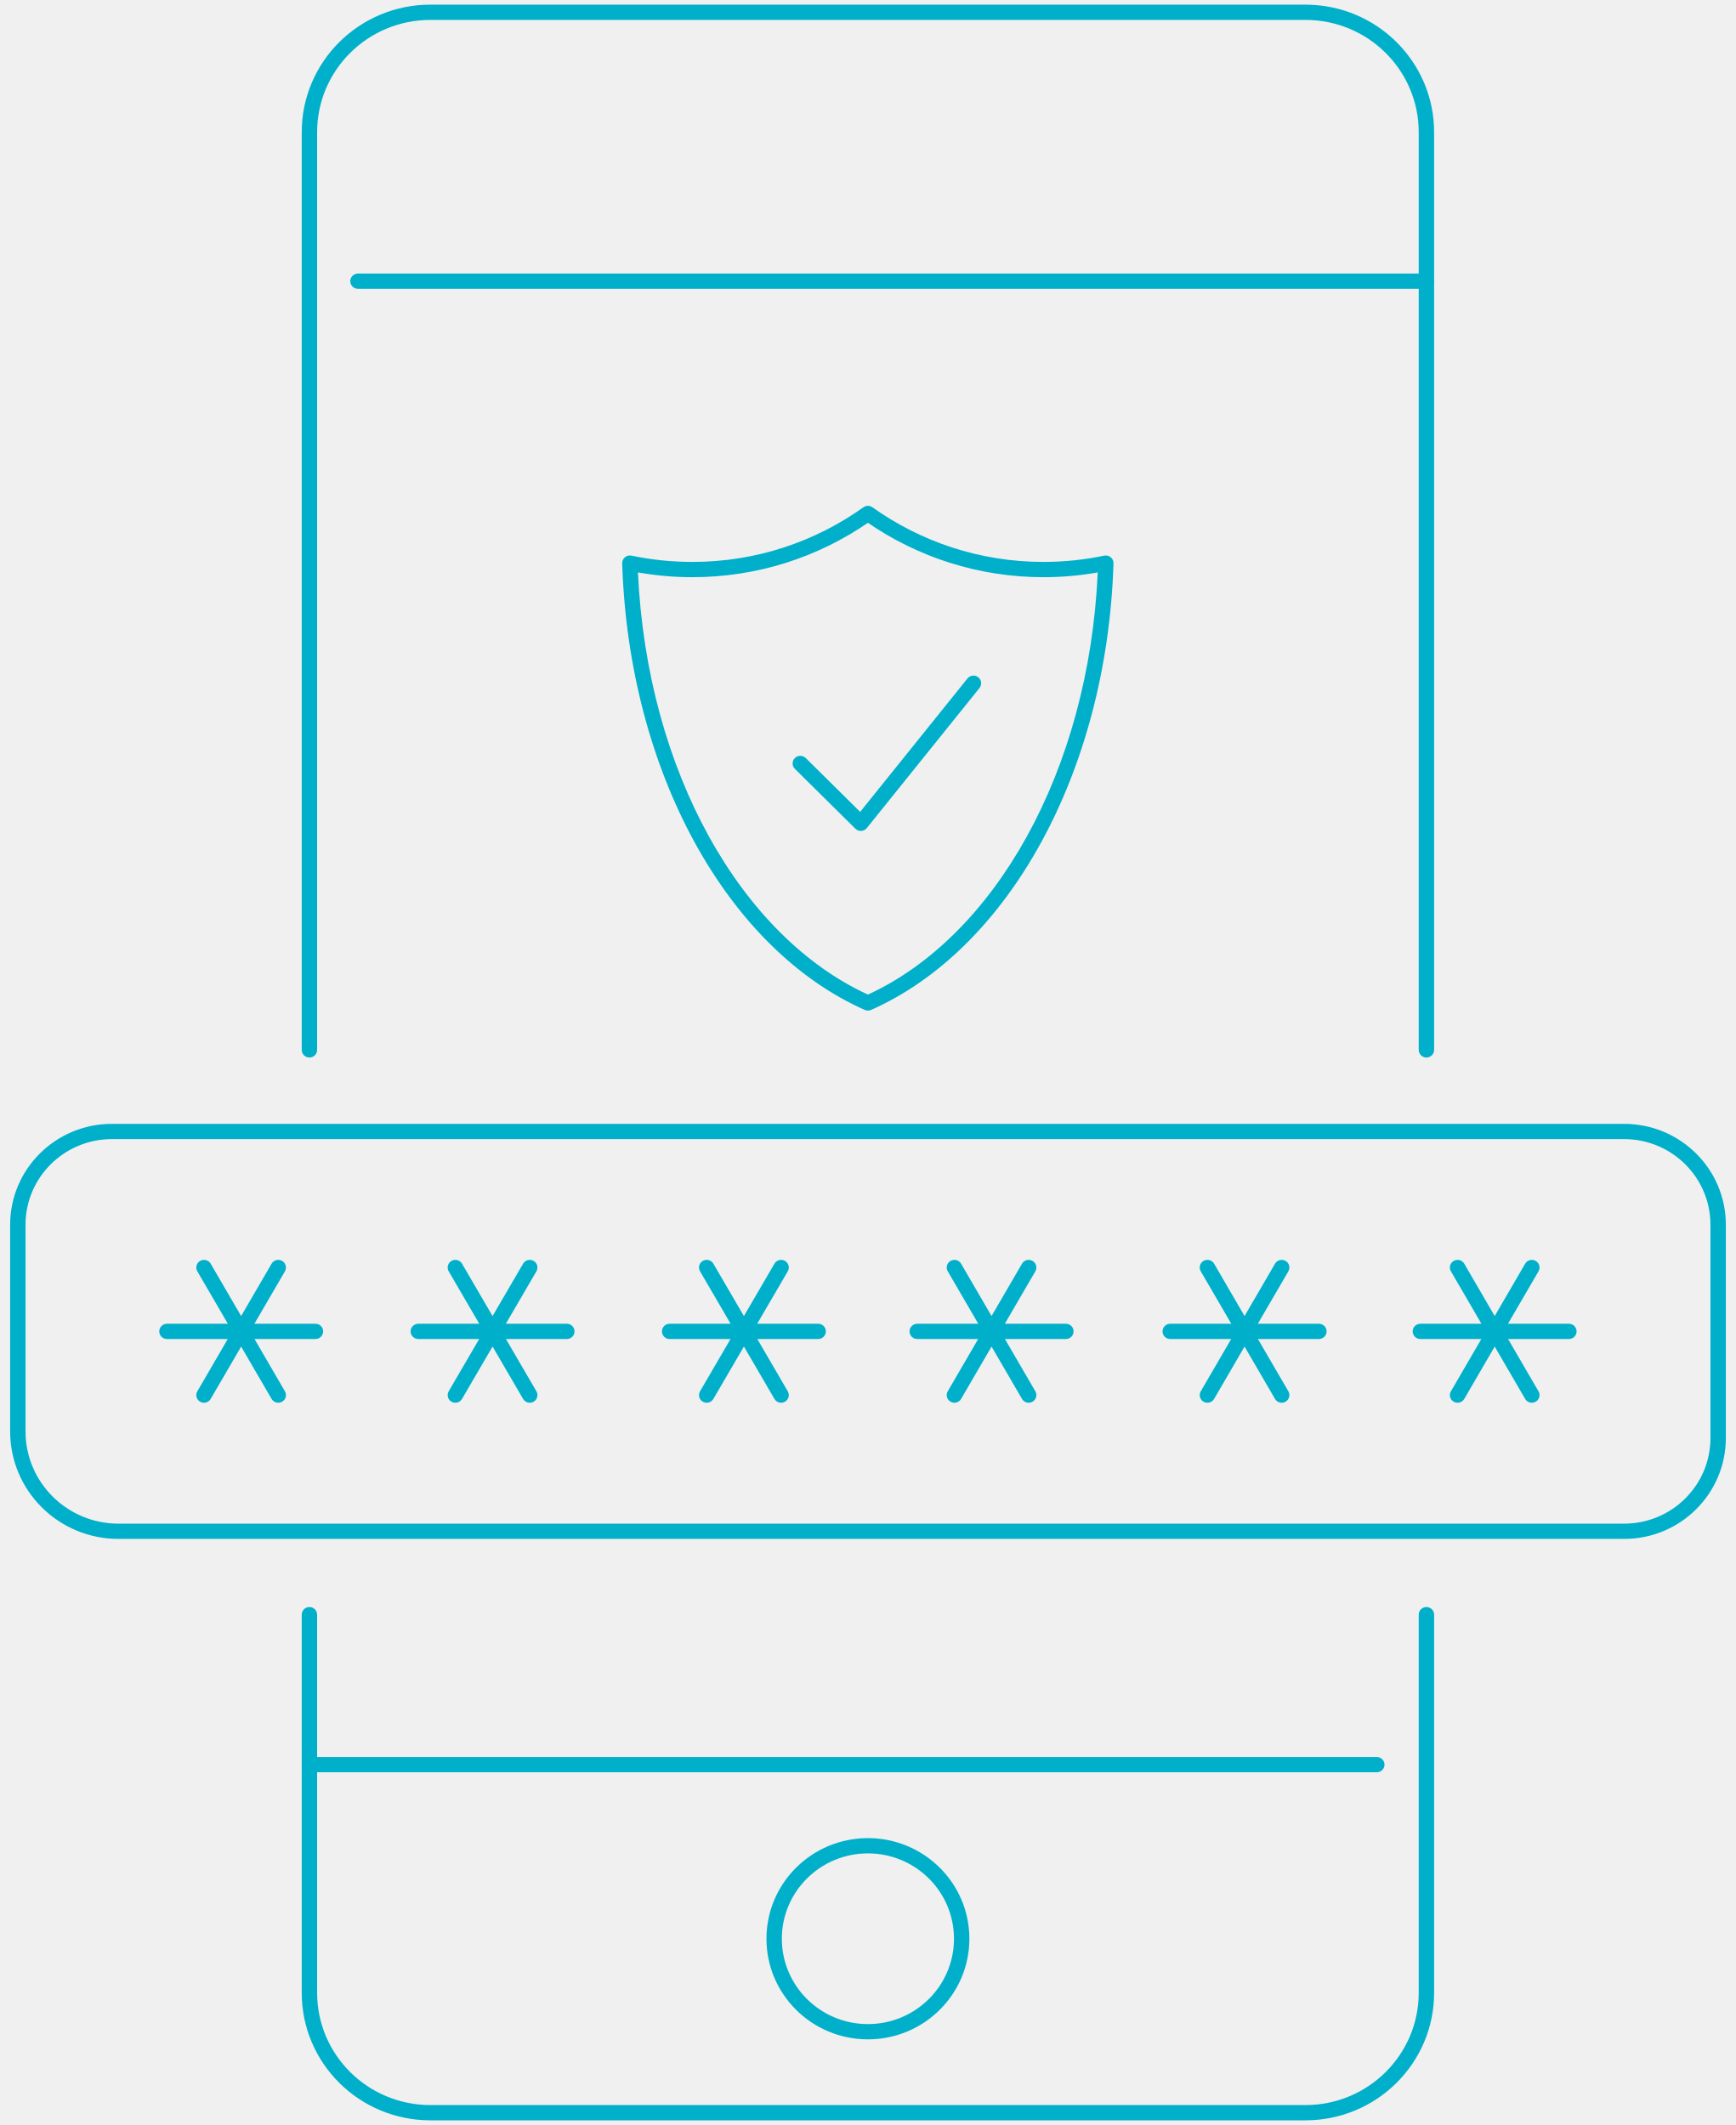
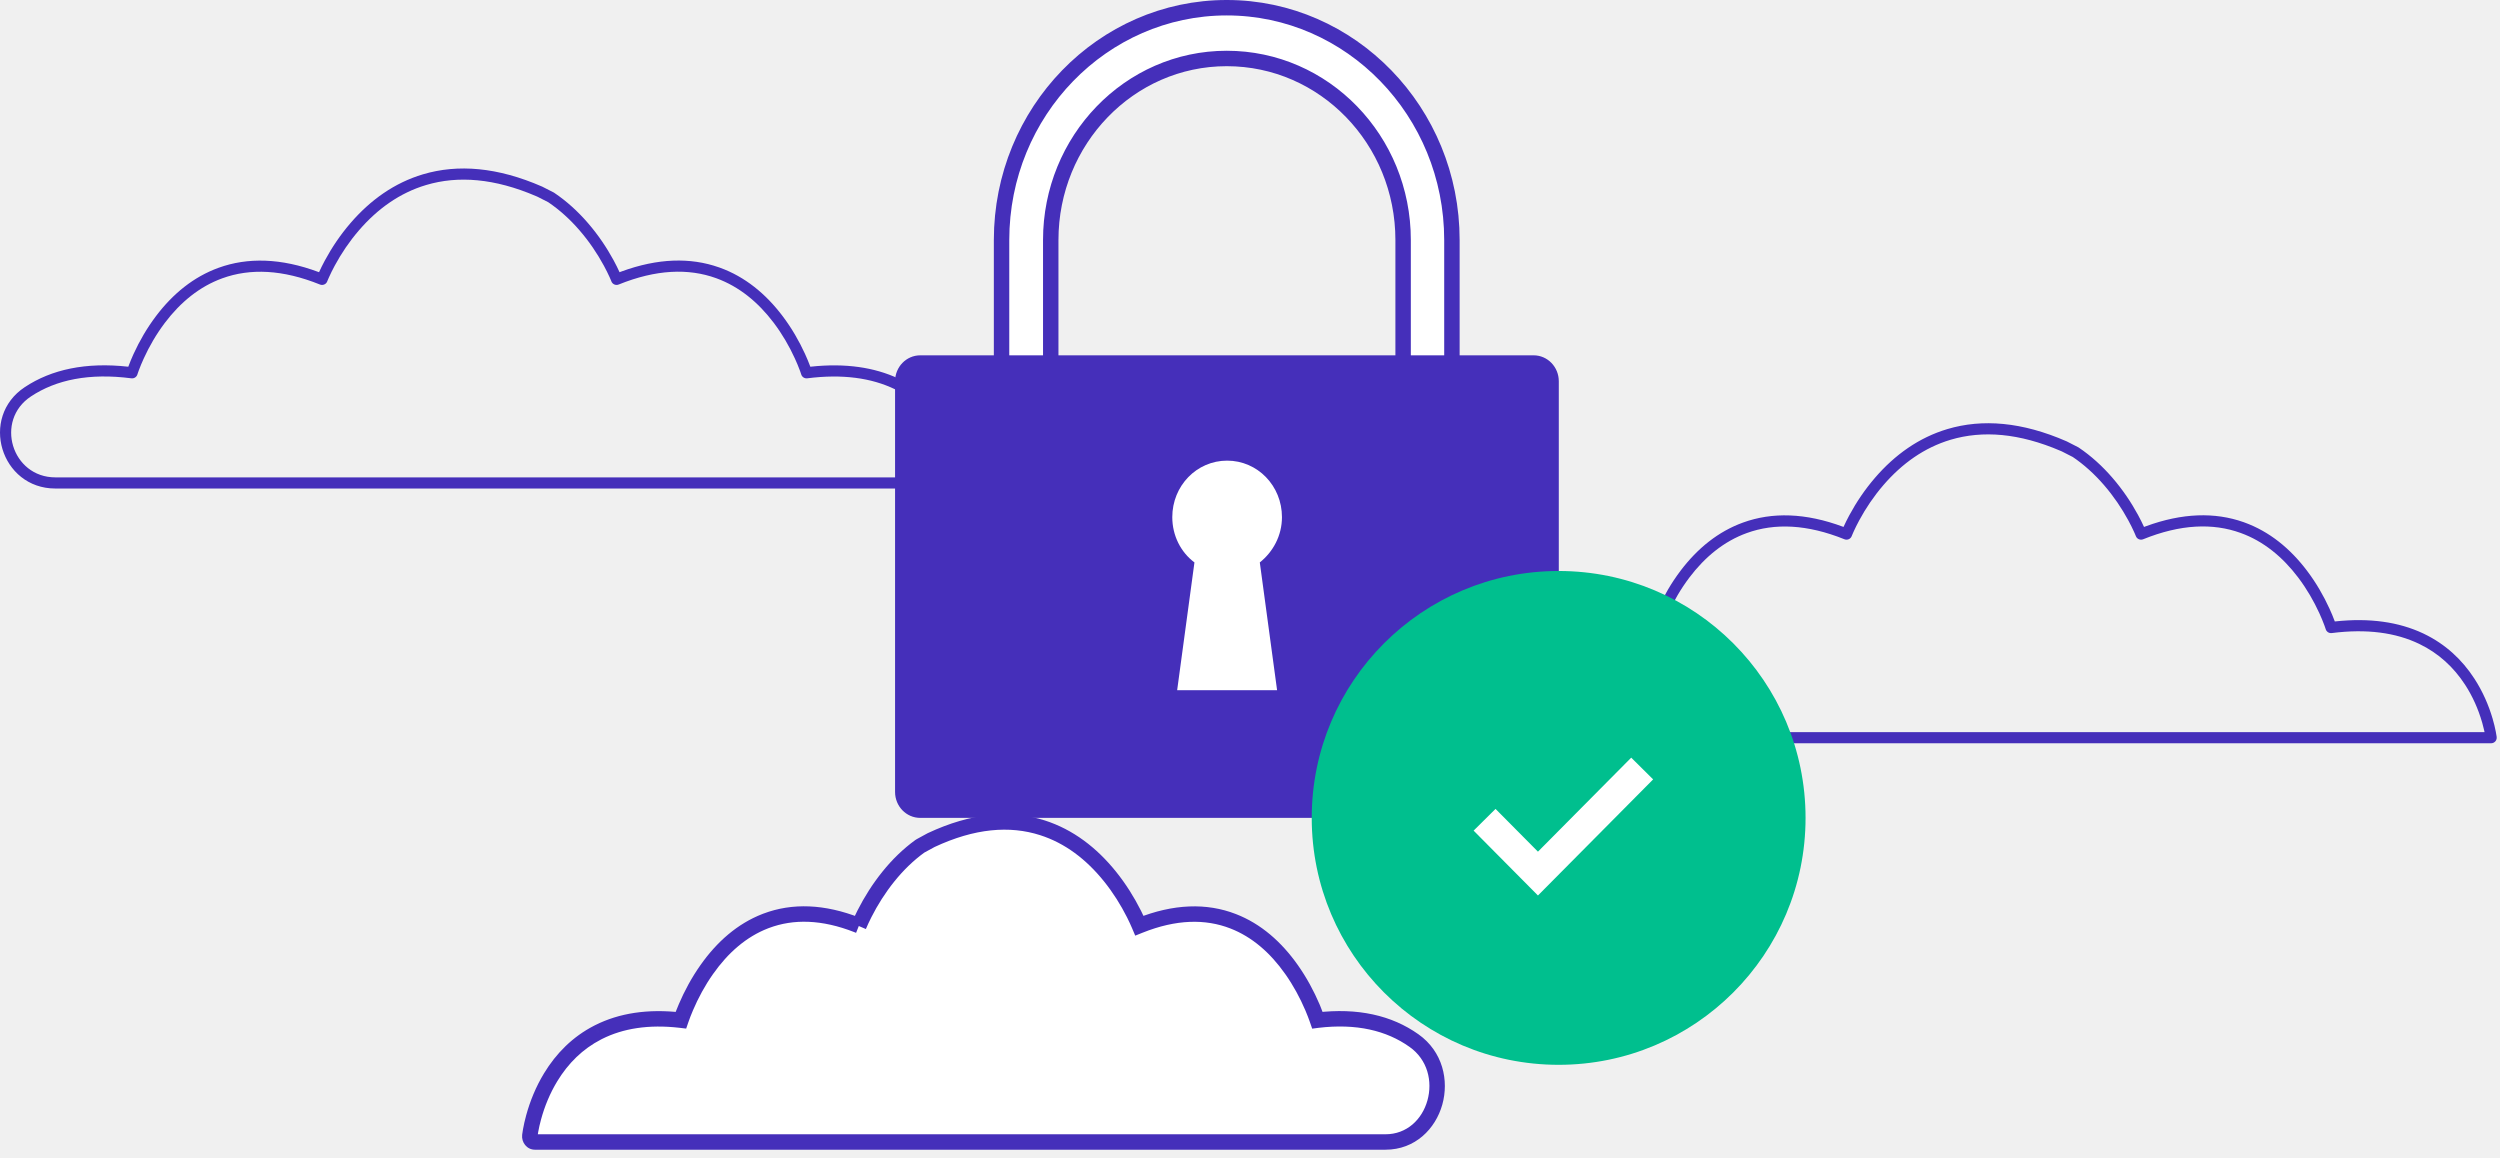
- <svg xmlns="http://www.w3.org/2000/svg" width="107" height="131" viewBox="0 0 107 131" fill="none">
-   <path fill-rule="evenodd" clip-rule="evenodd" d="M26.528 1.228C22.67 1.228 19.546 4.327 19.546 8.154V64.723C19.546 64.983 19.333 65.194 19.071 65.194C18.809 65.194 18.597 64.983 18.597 64.723V8.154C18.597 3.807 22.146 0.287 26.528 0.287H80.462C84.844 0.287 88.394 3.807 88.394 8.154V17.343C88.394 17.603 88.181 17.814 87.919 17.814C87.657 17.814 87.445 17.603 87.445 17.343V8.154C87.445 4.327 84.32 1.228 80.462 1.228H26.528Z" fill="#00B0CA" />
-   <path fill-rule="evenodd" clip-rule="evenodd" d="M87.919 99.069C88.181 99.069 88.394 99.279 88.394 99.539V122.846C88.394 127.192 84.844 130.712 80.462 130.712H26.528C22.146 130.712 18.597 127.192 18.597 122.846V108.784C18.597 108.524 18.809 108.314 19.071 108.314C19.333 108.314 19.546 108.524 19.546 108.784V122.846C19.546 126.672 22.67 129.771 26.528 129.771H80.462C84.32 129.771 87.445 126.672 87.445 122.846V99.539C87.445 99.279 87.657 99.069 87.919 99.069Z" fill="#00B0CA" />
-   <path fill-rule="evenodd" clip-rule="evenodd" d="M21.589 17.334C21.589 17.074 21.801 16.863 22.063 16.863H87.919C88.181 16.863 88.394 17.074 88.394 17.334C88.394 17.594 88.181 17.804 87.919 17.804H22.063C21.801 17.804 21.589 17.594 21.589 17.334Z" fill="#00B0CA" />
-   <path fill-rule="evenodd" clip-rule="evenodd" d="M18.597 108.784C18.597 108.524 18.809 108.314 19.071 108.314H84.862C85.124 108.314 85.336 108.524 85.336 108.784C85.336 109.044 85.124 109.255 84.862 109.255H19.071C18.809 109.255 18.597 109.044 18.597 108.784Z" fill="#00B0CA" />
-   <path fill-rule="evenodd" clip-rule="evenodd" d="M53.495 114.256C50.566 114.256 48.19 116.612 48.19 119.518C48.19 122.423 50.566 124.779 53.495 124.779C56.425 124.779 58.8 122.423 58.8 119.518C58.8 116.612 56.425 114.256 53.495 114.256ZM47.242 119.518C47.242 116.092 50.041 113.315 53.495 113.315C56.949 113.315 59.749 116.092 59.749 119.518C59.749 122.943 56.949 125.72 53.495 125.72C50.041 125.72 47.242 122.943 47.242 119.518Z" fill="#00B0CA" />
-   <path fill-rule="evenodd" clip-rule="evenodd" d="M53.218 31.272C53.384 31.154 53.607 31.154 53.772 31.272C56.743 33.389 60.385 34.641 64.317 34.641C65.598 34.641 66.852 34.506 68.06 34.254C68.203 34.224 68.351 34.261 68.463 34.353C68.574 34.446 68.637 34.584 68.632 34.729C68.228 47.621 62.135 58.517 53.689 62.259C53.566 62.313 53.425 62.313 53.302 62.259C44.855 58.517 38.763 47.621 38.349 34.729C38.344 34.585 38.407 34.447 38.518 34.354C38.63 34.261 38.778 34.224 38.92 34.254C40.139 34.506 41.392 34.641 42.673 34.641C46.615 34.641 50.248 33.389 53.218 31.272ZM53.495 32.23C50.422 34.34 46.7 35.582 42.673 35.582C41.533 35.582 40.413 35.48 39.321 35.288C39.886 47.601 45.719 57.744 53.495 61.313C61.271 57.744 67.104 47.601 67.661 35.289C66.575 35.481 65.457 35.582 64.317 35.582C60.3 35.582 56.569 34.34 53.495 32.23ZM60.297 41.751C60.502 41.913 60.536 42.209 60.373 42.413L53.428 51.047C53.344 51.152 53.219 51.216 53.084 51.224C52.949 51.231 52.818 51.182 52.722 51.087L48.994 47.398C48.808 47.215 48.808 46.917 48.993 46.733C49.178 46.549 49.478 46.549 49.664 46.732L53.017 50.05L59.631 41.826C59.794 41.623 60.093 41.589 60.297 41.751Z" fill="#00B0CA" />
-   <path fill-rule="evenodd" clip-rule="evenodd" d="M0.625 75.503C0.625 72.072 3.428 69.282 6.897 69.282V69.752V70.223C3.953 70.223 1.574 72.591 1.574 75.503V88.242C1.574 91.384 4.139 93.929 7.307 93.929H100.103C103.047 93.929 105.426 91.561 105.426 88.649V75.503C105.426 72.583 103.038 70.223 100.103 70.223H6.898C6.898 70.223 6.897 70.223 6.897 69.752C6.897 69.282 6.898 69.282 6.898 69.282H100.103C103.561 69.282 106.375 72.062 106.375 75.503V88.649C106.375 92.079 103.572 94.87 100.103 94.87H7.307C3.615 94.87 0.625 91.904 0.625 88.242V75.503Z" fill="#00B0CA" />
-   <path fill-rule="evenodd" clip-rule="evenodd" d="M12.337 77.73C12.564 77.6 12.854 77.677 12.985 77.902L14.863 81.13L16.74 77.902C16.871 77.677 17.161 77.6 17.388 77.73C17.615 77.86 17.693 78.147 17.562 78.373L15.681 81.605H19.444C19.706 81.605 19.918 81.816 19.918 82.076C19.918 82.336 19.706 82.546 19.444 82.546H15.687L17.562 85.77C17.693 85.995 17.615 86.282 17.388 86.412C17.161 86.542 16.871 86.465 16.74 86.24L14.863 83.013L12.985 86.24C12.854 86.465 12.564 86.542 12.337 86.412C12.11 86.282 12.032 85.995 12.163 85.77L14.038 82.546H10.29C10.028 82.546 9.816 82.336 9.816 82.076C9.816 81.816 10.028 81.605 10.29 81.605H14.044L12.163 78.373C12.032 78.147 12.11 77.86 12.337 77.73ZM58.59 77.73C58.817 77.6 59.107 77.677 59.238 77.902L61.116 81.13L62.993 77.902C63.124 77.677 63.414 77.6 63.641 77.73C63.868 77.86 63.946 78.147 63.815 78.373L61.934 81.605H65.697C65.959 81.605 66.171 81.816 66.171 82.076C66.171 82.336 65.959 82.546 65.697 82.546H61.94L63.815 85.77C63.946 85.995 63.868 86.282 63.641 86.412C63.414 86.542 63.124 86.465 62.993 86.24L61.116 83.013L59.238 86.24C59.107 86.465 58.817 86.542 58.59 86.412C58.363 86.282 58.285 85.995 58.416 85.77L60.291 82.546H56.534C56.272 82.546 56.06 82.336 56.06 82.076C56.06 81.816 56.272 81.605 56.534 81.605H60.297L58.416 78.373C58.285 78.147 58.363 77.86 58.59 77.73ZM74.185 77.73C74.412 77.6 74.702 77.677 74.833 77.902L76.71 81.13L78.588 77.902C78.719 77.677 79.009 77.6 79.236 77.73C79.463 77.86 79.541 78.147 79.41 78.373L77.529 81.605H81.292C81.554 81.605 81.766 81.816 81.766 82.076C81.766 82.336 81.554 82.546 81.292 82.546H77.534L79.41 85.77C79.541 85.995 79.463 86.282 79.236 86.412C79.009 86.542 78.719 86.465 78.588 86.24L76.71 83.013L74.833 86.24C74.702 86.465 74.412 86.542 74.185 86.412C73.958 86.282 73.88 85.995 74.011 85.77L75.886 82.546H72.129C71.867 82.546 71.654 82.336 71.654 82.076C71.654 81.816 71.867 81.605 72.129 81.605H75.892L74.011 78.373C73.88 78.147 73.958 77.86 74.185 77.73ZM89.603 77.73C89.83 77.6 90.12 77.677 90.251 77.902L92.128 81.13L94.006 77.902C94.137 77.677 94.427 77.6 94.654 77.73C94.881 77.86 94.958 78.147 94.828 78.373L92.947 81.605H96.7C96.962 81.605 97.175 81.816 97.175 82.076C97.175 82.336 96.962 82.546 96.7 82.546H92.952L94.828 85.77C94.958 85.995 94.881 86.282 94.654 86.412C94.427 86.542 94.137 86.465 94.006 86.24L92.128 83.013L90.251 86.24C90.12 86.465 89.83 86.542 89.603 86.412C89.376 86.282 89.298 85.995 89.429 85.77L91.304 82.546H87.547C87.285 82.546 87.072 82.336 87.072 82.076C87.072 81.816 87.285 81.605 87.547 81.605H91.309L89.429 78.373C89.298 78.147 89.376 77.86 89.603 77.73ZM27.829 77.73C28.056 77.6 28.346 77.677 28.477 77.902L30.36 81.131L32.242 77.902C32.373 77.677 32.663 77.6 32.89 77.73C33.117 77.86 33.194 78.148 33.063 78.373L31.179 81.605H34.936C35.198 81.605 35.411 81.816 35.411 82.076C35.411 82.336 35.198 82.546 34.936 82.546H31.184L33.063 85.769C33.194 85.994 33.117 86.282 32.89 86.412C32.663 86.542 32.373 86.465 32.242 86.24L30.36 83.011L28.477 86.24C28.346 86.465 28.056 86.542 27.829 86.412C27.602 86.282 27.525 85.994 27.656 85.769L29.535 82.546H25.783C25.521 82.546 25.308 82.336 25.308 82.076C25.308 81.816 25.521 81.605 25.783 81.605H29.54L27.656 78.373C27.525 78.148 27.602 77.86 27.829 77.73ZM43.321 77.73C43.548 77.6 43.838 77.677 43.969 77.902L45.852 81.131L47.734 77.902C47.865 77.677 48.155 77.6 48.382 77.73C48.609 77.86 48.687 78.148 48.556 78.373L46.671 81.605H50.429C50.691 81.605 50.903 81.816 50.903 82.076C50.903 82.336 50.691 82.546 50.429 82.546H46.677L48.556 85.769C48.687 85.994 48.609 86.282 48.382 86.412C48.155 86.542 47.865 86.465 47.734 86.24L45.852 83.011L43.969 86.24C43.838 86.465 43.548 86.542 43.321 86.412C43.094 86.282 43.017 85.994 43.148 85.769L45.027 82.546H41.275C41.013 82.546 40.8 82.336 40.8 82.076C40.8 81.816 41.013 81.605 41.275 81.605H45.032L43.148 78.373C43.017 78.148 43.094 77.86 43.321 77.73Z" fill="#00B0CA" />
-   <path fill-rule="evenodd" clip-rule="evenodd" d="M87.919 16.854C88.181 16.854 88.394 17.065 88.394 17.325V64.723C88.394 64.983 88.181 65.194 87.919 65.194C87.657 65.194 87.445 64.983 87.445 64.723V17.325C87.445 17.065 87.657 16.854 87.919 16.854Z" fill="#00B0CA" />
-   <path fill-rule="evenodd" clip-rule="evenodd" d="M19.071 99.069C19.333 99.069 19.546 99.279 19.546 99.539V108.84C19.546 109.1 19.333 109.31 19.071 109.31C18.809 109.31 18.597 109.1 18.597 108.84V99.539C18.597 99.279 18.809 99.069 19.071 99.069Z" fill="#00B0CA" />
+ <svg xmlns="http://www.w3.org/2000/svg" width="162" height="75" viewBox="0 0 162 75" fill="none">
+   <path fill-rule="evenodd" clip-rule="evenodd" d="M22.713 14.455C24.004 12.956 25.562 11.847 27.404 11.297C29.673 10.619 32.246 10.832 35.125 12.089L35.145 12.098L35.877 12.471C35.89 12.478 35.903 12.486 35.915 12.494C36.721 13.037 37.448 13.7 38.099 14.454C38.763 15.221 39.314 16.042 39.76 16.863C39.911 17.142 40.04 17.403 40.147 17.639L40.147 17.639L40.157 17.66C40.154 17.653 40.15 17.646 40.147 17.639L40.269 17.593C42.633 16.727 44.738 16.673 46.587 17.324L46.656 17.348C48.271 17.934 49.616 19.03 50.713 20.483C51.301 21.261 51.781 22.094 52.162 22.926C52.295 23.218 52.407 23.489 52.498 23.733L52.509 23.764L52.544 23.76C54.776 23.521 56.66 23.8 58.218 24.531L58.293 24.567C59.675 25.231 60.751 26.23 61.556 27.469C62.091 28.295 62.476 29.177 62.734 30.059C62.825 30.368 62.894 30.656 62.943 30.915C62.967 31.036 62.982 31.133 62.992 31.2L62.998 31.253C63.023 31.468 62.856 31.656 62.641 31.656H3.587C0.044 31.656 -1.351 27.036 1.611 25.083C3.331 23.943 5.559 23.456 8.312 23.763L8.314 23.763L8.353 23.66C8.428 23.46 8.518 23.244 8.621 23.014L8.66 22.927C9.04 22.095 9.52 21.263 10.107 20.485C11.203 19.034 12.547 17.939 14.163 17.353C16.052 16.668 18.212 16.721 20.645 17.628L20.675 17.639L20.698 17.587C20.788 17.39 20.893 17.177 21.014 16.95L21.06 16.864C21.503 16.043 22.052 15.222 22.713 14.455ZM35.53 13.105L34.828 12.748L34.745 12.712C32.055 11.556 29.687 11.369 27.61 11.99C25.912 12.497 24.466 13.527 23.259 14.928C22.634 15.653 22.114 16.431 21.694 17.209C21.547 17.48 21.424 17.732 21.323 17.957C21.299 18.009 21.278 18.058 21.26 18.101L21.233 18.163L21.206 18.231C21.135 18.42 20.922 18.513 20.735 18.438C18.314 17.462 16.217 17.377 14.408 18.033C12.937 18.567 11.7 19.574 10.682 20.922C10.129 21.654 9.675 22.441 9.316 23.228C9.19 23.503 9.085 23.758 9 23.986L8.986 24.025C8.972 24.063 8.959 24.099 8.948 24.132L8.926 24.195L8.897 24.284C8.838 24.44 8.68 24.537 8.513 24.515C5.791 24.161 3.64 24.605 2.008 25.687C-0.356 27.245 0.758 30.934 3.587 30.934H62.212L62.19 30.831C62.156 30.679 62.116 30.518 62.068 30.349L62.043 30.263C61.803 29.445 61.447 28.626 60.952 27.864C60.216 26.73 59.238 25.823 57.982 25.218C56.464 24.488 54.588 24.224 52.31 24.515C52.136 24.538 51.972 24.431 51.92 24.264L51.887 24.165C51.88 24.144 51.872 24.122 51.864 24.098L51.823 23.986C51.738 23.758 51.633 23.503 51.507 23.228C51.147 22.44 50.693 21.653 50.139 20.919C49.12 19.57 47.883 18.562 46.411 18.028C44.603 17.372 42.507 17.459 40.089 18.437C39.902 18.513 39.689 18.42 39.617 18.232L39.59 18.164C39.578 18.135 39.564 18.103 39.549 18.068L39.501 17.958C39.399 17.733 39.275 17.481 39.127 17.209C38.705 16.431 38.182 15.652 37.555 14.927C36.943 14.219 36.263 13.6 35.513 13.094L35.53 13.105ZM121.499 30.962C122.79 29.464 124.348 28.355 126.19 27.804C128.459 27.126 131.032 27.339 133.911 28.596L133.93 28.605L134.663 28.979C134.676 28.985 134.689 28.993 134.701 29.001C135.507 29.545 136.234 30.207 136.885 30.961C137.548 31.728 138.1 32.549 138.545 33.37C138.697 33.65 138.826 33.91 138.933 34.146L138.933 34.146L138.943 34.167C138.94 34.16 138.936 34.153 138.933 34.146L139.055 34.101C141.419 33.234 143.524 33.181 145.373 33.831L145.442 33.856C147.057 34.442 148.402 35.537 149.499 36.99C150.087 37.769 150.567 38.601 150.948 39.434C151.081 39.725 151.193 39.996 151.284 40.241L151.295 40.271L151.331 40.267C153.562 40.028 155.446 40.308 157.004 41.038L157.079 41.074C158.461 41.739 159.537 42.737 160.341 43.977C160.877 44.802 161.262 45.684 161.52 46.566C161.611 46.876 161.68 47.163 161.729 47.422C161.752 47.544 161.768 47.64 161.778 47.708L161.784 47.761C161.809 47.975 161.642 48.163 161.426 48.163H102.373C98.83 48.163 97.435 43.543 100.397 41.59C102.117 40.45 104.345 39.963 107.098 40.27L107.1 40.27L107.139 40.167C107.214 39.968 107.304 39.751 107.407 39.521L107.446 39.434C107.826 38.602 108.306 37.77 108.893 36.992C109.989 35.541 111.333 34.446 112.949 33.861C114.838 33.176 116.998 33.228 119.432 34.135L119.461 34.146L119.484 34.095C119.574 33.898 119.679 33.684 119.8 33.457L119.846 33.371C120.289 32.55 120.838 31.73 121.499 30.962ZM134.316 29.613L133.614 29.255L133.531 29.219C130.841 28.064 128.473 27.877 126.396 28.497C124.698 29.005 123.252 30.034 122.045 31.435C121.42 32.16 120.9 32.938 120.48 33.716C120.333 33.988 120.209 34.239 120.108 34.465C120.089 34.509 120.071 34.55 120.055 34.588L120.046 34.609L120.019 34.671L119.992 34.738C119.921 34.927 119.708 35.02 119.521 34.945C117.1 33.97 115.003 33.885 113.194 34.541C111.722 35.074 110.486 36.081 109.468 37.429C108.915 38.162 108.461 38.949 108.102 39.736C107.976 40.011 107.871 40.266 107.786 40.494L107.772 40.533C107.766 40.551 107.759 40.568 107.753 40.585C107.746 40.604 107.74 40.622 107.734 40.64L107.712 40.703L107.683 40.792C107.624 40.948 107.466 41.044 107.299 41.023C104.577 40.668 102.426 41.112 100.794 42.194C98.43 43.752 99.544 47.442 102.373 47.442H160.998L160.976 47.338C160.942 47.186 160.902 47.025 160.854 46.856L160.829 46.771C160.589 45.952 160.233 45.133 159.738 44.371C159.002 43.238 158.024 42.33 156.768 41.726C155.25 40.995 153.374 40.732 151.096 41.023C150.922 41.045 150.758 40.939 150.706 40.771L150.673 40.672C150.67 40.663 150.666 40.653 150.663 40.644C150.659 40.631 150.654 40.619 150.65 40.606L150.609 40.494C150.524 40.266 150.419 40.011 150.293 39.735C149.933 38.948 149.479 38.16 148.925 37.427C147.906 36.078 146.669 35.069 145.197 34.536C143.389 33.88 141.293 33.966 138.875 34.945C138.688 35.02 138.475 34.928 138.403 34.739L138.376 34.672C138.364 34.642 138.35 34.61 138.335 34.576L138.286 34.465C138.185 34.24 138.06 33.988 137.913 33.716C137.49 32.938 136.968 32.16 136.341 31.435C135.729 30.727 135.049 30.107 134.299 29.601L134.316 29.613Z" fill="#452FBA" />
+   <path d="M94.084 29.299H90.922V15.551C90.922 9.069 85.82 3.789 79.493 3.789C73.164 3.789 68.088 9.096 68.088 15.551V29.273H64.901V15.551C64.901 7.235 71.458 0.5 79.493 0.5C87.527 0.5 94.084 7.235 94.084 15.551V29.299Z" fill="white" stroke="#452FBA" />
+   <path d="M101.01 51.319C101.01 52.247 100.28 52.999 99.38 52.999H59.631C58.73 52.999 58 52.247 58 51.319V24.706C58 23.778 58.73 23.025 59.631 23.025H99.38C100.28 23.025 101.01 23.778 101.01 24.706V51.319Z" fill="#452FBA" />
+   <path d="M83.071 33.511C83.071 31.479 81.489 29.849 79.518 29.849C77.546 29.849 75.964 31.479 75.964 33.511C75.964 34.715 76.524 35.793 77.4 36.445L76.28 44.723H82.755L81.635 36.445C82.487 35.768 83.071 34.715 83.071 33.511Z" fill="white" />
+   <circle cx="101" cy="53" r="16" fill="#00BF8E" />
+   <path d="M96.2 53.121L99.659 56.608L106.413 49.8" stroke="white" stroke-width="2" />
+   <path fill-rule="evenodd" clip-rule="evenodd" d="M67.551 53.642C69.271 54.192 70.724 55.301 71.929 56.8C72.546 57.567 73.058 58.388 73.472 59.209L73.515 59.294C73.628 59.522 73.726 59.735 73.81 59.932L73.832 59.983L73.859 59.972C76.13 59.065 78.146 59.013 79.909 59.698C81.417 60.284 82.671 61.378 83.694 62.83C84.243 63.608 84.69 64.44 85.045 65.272L85.081 65.359C85.178 65.588 85.261 65.805 85.332 66.004L85.368 66.108L85.37 66.108C87.939 65.801 90.018 66.287 91.624 67.428C94.388 69.38 93.086 74.001 89.779 74.001H34.666C34.465 74.001 34.309 73.812 34.332 73.598L34.338 73.545C34.347 73.477 34.362 73.381 34.383 73.26C34.43 73.001 34.494 72.713 34.578 72.404C34.82 71.522 35.178 70.639 35.679 69.814C36.43 68.575 37.434 67.576 38.723 66.911L38.793 66.876C40.248 66.145 42.006 65.865 44.088 66.105L44.122 66.109L44.132 66.078C44.217 65.834 44.321 65.563 44.446 65.271C44.801 64.439 45.249 63.606 45.798 62.828C46.822 61.375 48.077 60.279 49.584 59.693L49.649 59.668C51.374 59.018 53.339 59.071 55.545 59.938L55.659 59.983L55.65 60.005C55.751 59.763 55.874 59.496 56.02 59.208C56.437 58.387 56.951 57.566 57.57 56.798C58.178 56.044 58.856 55.382 59.608 54.839C59.62 54.83 59.632 54.823 59.644 54.816L60.328 54.443L60.346 54.434C63.033 53.177 65.434 52.964 67.551 53.642Z" fill="white" />
+   <path d="M67.551 53.642L67.704 53.165L67.551 53.642ZM71.929 56.8L72.319 56.486L71.929 56.8ZM73.472 59.209L73.919 58.984L73.92 58.985L73.472 59.209ZM73.515 59.294L73.963 59.071L73.963 59.072L73.515 59.294ZM73.81 59.932L74.27 59.736L74.27 59.737L73.81 59.932ZM73.832 59.983L74.018 60.447L73.563 60.63L73.371 60.178L73.832 59.983ZM73.859 59.972L73.673 59.508L73.674 59.508L73.859 59.972ZM79.909 59.698L80.09 59.232L79.909 59.698ZM83.694 62.83L83.285 63.118L83.694 62.83ZM85.045 65.272L85.505 65.076L85.505 65.077L85.045 65.272ZM85.081 65.359L85.542 65.164L85.543 65.165L85.081 65.359ZM85.332 66.004L85.803 65.837L85.804 65.839L85.332 66.004ZM85.368 66.108L85.433 66.604L85.03 66.657L84.896 66.273L85.368 66.108ZM85.37 66.108L85.305 65.612L85.31 65.611L85.37 66.108ZM91.624 67.428L91.335 67.836L91.334 67.836L91.624 67.428ZM34.332 73.598L33.835 73.545L33.836 73.539L34.332 73.598ZM34.338 73.545L33.842 73.485L33.843 73.481L34.338 73.545ZM34.383 73.26L34.876 73.348L34.383 73.26ZM34.578 72.404L34.096 72.272L34.578 72.404ZM35.679 69.814L36.106 70.073L35.679 69.814ZM38.723 66.911L38.494 66.467L38.496 66.466L38.723 66.911ZM38.793 66.876L38.566 66.43L38.569 66.429L38.793 66.876ZM44.088 66.105L44.145 65.608L44.147 65.608L44.088 66.105ZM44.122 66.109L44.595 66.271L44.464 66.653L44.063 66.605L44.122 66.109ZM44.132 66.078L43.659 65.916L43.66 65.914L44.132 66.078ZM44.446 65.271L43.986 65.075L44.446 65.271ZM45.798 62.828L45.389 62.54L45.798 62.828ZM49.584 59.693L49.403 59.227L49.405 59.226L49.584 59.693ZM49.649 59.668L49.47 59.202L49.472 59.201L49.649 59.668ZM55.545 59.938L55.728 59.473L55.73 59.474L55.545 59.938ZM55.659 59.983L55.844 59.519L56.321 59.709L56.118 60.18L55.659 59.983ZM55.65 60.005L56.109 60.202L55.189 59.81L55.65 60.005ZM56.02 59.208L55.574 58.982L56.02 59.208ZM57.57 56.798L57.181 56.484L57.57 56.798ZM59.608 54.839L59.315 54.433L59.608 54.839ZM59.644 54.816L59.883 55.255V55.255L59.644 54.816ZM60.328 54.443L60.088 54.004L60.095 54L60.102 53.997L60.328 54.443ZM60.346 54.434L60.12 53.988L60.127 53.984L60.134 53.981L60.346 54.434ZM67.704 53.165C69.535 53.752 71.066 54.928 72.319 56.486L71.54 57.113C70.382 55.674 69.006 54.632 67.399 54.118L67.704 53.165ZM72.319 56.486C72.96 57.284 73.491 58.135 73.919 58.984L73.026 59.434C72.626 58.641 72.132 57.85 71.54 57.113L72.319 56.486ZM73.92 58.985L73.963 59.071L73.068 59.518L73.025 59.432L73.92 58.985ZM73.963 59.072C74.08 59.308 74.182 59.53 74.27 59.736L73.35 60.129C73.27 59.941 73.176 59.735 73.067 59.517L73.963 59.072ZM74.27 59.737L74.292 59.788L73.371 60.178L73.35 60.127L74.27 59.737ZM73.646 59.519L73.673 59.508L74.045 60.437L74.018 60.447L73.646 59.519ZM73.674 59.508C76.038 58.564 78.187 58.492 80.09 59.232L79.728 60.164C78.106 59.534 76.223 59.567 74.044 60.437L73.674 59.508ZM80.09 59.232C81.71 59.861 83.038 61.031 84.103 62.542L83.285 63.118C82.305 61.726 81.123 60.706 79.728 60.164L80.09 59.232ZM84.103 62.542C84.674 63.352 85.138 64.215 85.505 65.076L84.585 65.468C84.242 64.664 83.811 63.864 83.285 63.118L84.103 62.542ZM85.505 65.077L85.542 65.164L84.621 65.553L84.584 65.466L85.505 65.077ZM85.543 65.165C85.642 65.404 85.729 65.629 85.803 65.837L84.861 66.172C84.793 65.981 84.713 65.773 84.62 65.552L85.543 65.165ZM85.804 65.839L85.84 65.943L84.896 66.273L84.86 66.17L85.804 65.839ZM85.303 65.612L85.305 65.612L85.435 66.603L85.433 66.604L85.303 65.612ZM85.31 65.611C87.976 65.293 90.186 65.794 91.913 67.02L91.334 67.836C89.85 66.781 87.901 66.309 85.429 66.604L85.31 65.611ZM91.912 67.019C93.497 68.139 93.9 70.016 93.46 71.582C93.019 73.148 91.703 74.501 89.779 74.501V73.501C91.162 73.501 92.151 72.543 92.497 71.311C92.843 70.079 92.515 68.669 91.335 67.836L91.912 67.019ZM89.779 74.501H34.666V73.501H89.779V74.501ZM34.666 74.501C34.129 74.501 33.784 74.015 33.835 73.545L34.829 73.651C34.832 73.623 34.824 73.589 34.8 73.561C34.775 73.531 34.728 73.501 34.666 73.501V74.501ZM33.836 73.539L33.842 73.485L34.835 73.605L34.828 73.658L33.836 73.539ZM33.843 73.481C33.853 73.404 33.868 73.299 33.891 73.172L34.876 73.348C34.855 73.463 34.842 73.551 34.834 73.609L33.843 73.481ZM33.891 73.172C33.94 72.897 34.008 72.595 34.096 72.272L35.061 72.536C34.98 72.831 34.919 73.104 34.876 73.348L33.891 73.172ZM34.096 72.272C34.348 71.35 34.724 70.424 35.251 69.555L36.106 70.073C35.633 70.854 35.291 71.693 35.061 72.536L34.096 72.272ZM35.251 69.555C36.044 68.246 37.113 67.179 38.494 66.467L38.952 67.356C37.754 67.973 36.816 68.903 36.106 70.073L35.251 69.555ZM38.496 66.466L38.566 66.43L39.02 67.321L38.95 67.357L38.496 66.466ZM38.569 66.429C40.127 65.646 41.986 65.36 44.145 65.608L44.031 66.601C42.025 66.371 40.369 66.644 39.018 67.322L38.569 66.429ZM44.147 65.608L44.18 65.612L44.063 66.605L44.03 66.601L44.147 65.608ZM43.649 65.946L43.659 65.916L44.605 66.24L44.595 66.271L43.649 65.946ZM43.66 65.914C43.749 65.659 43.857 65.376 43.986 65.075L44.906 65.467C44.785 65.749 44.685 66.009 44.605 66.242L43.66 65.914ZM43.986 65.075C44.353 64.214 44.818 63.35 45.389 62.54L46.206 63.116C45.68 63.862 45.249 64.663 44.906 65.467L43.986 65.075ZM45.389 62.54C46.455 61.027 47.783 59.857 49.403 59.227L49.765 60.159C48.37 60.701 47.188 61.722 46.206 63.116L45.389 62.54ZM49.405 59.226L49.47 59.202L49.828 60.135L49.763 60.16L49.405 59.226ZM49.472 59.201C51.335 58.498 53.43 58.57 55.728 59.473L55.362 60.403C53.247 59.573 51.413 59.538 49.825 60.136L49.472 59.201ZM55.73 59.474L55.844 59.519L55.474 60.448L55.36 60.403L55.73 59.474ZM56.118 60.18L56.109 60.202L55.19 59.807L55.199 59.786L56.118 60.18ZM55.189 59.81C55.295 59.558 55.423 59.28 55.574 58.982L56.466 59.434C56.326 59.712 56.207 59.969 56.11 60.199L55.189 59.81ZM55.574 58.982C56.005 58.133 56.538 57.282 57.181 56.484L57.959 57.112C57.364 57.85 56.868 58.641 56.466 59.434L55.574 58.982ZM57.181 56.484C57.813 55.7 58.523 55.006 59.315 54.433L59.901 55.244C59.19 55.758 58.543 56.388 57.959 57.112L57.181 56.484ZM59.315 54.433C59.344 54.413 59.373 54.394 59.404 54.377L59.883 55.255C59.89 55.252 59.896 55.248 59.901 55.244L59.315 54.433ZM59.404 54.377L60.088 54.004L60.567 54.882L59.883 55.255L59.404 54.377ZM60.102 53.997L60.12 53.988L60.571 54.88L60.553 54.889L60.102 53.997ZM60.134 53.981C62.907 52.683 65.44 52.441 67.704 53.165L67.399 54.118C65.428 53.486 63.158 53.67 60.557 54.887L60.134 53.981Z" fill="#452FBA" />
</svg>
